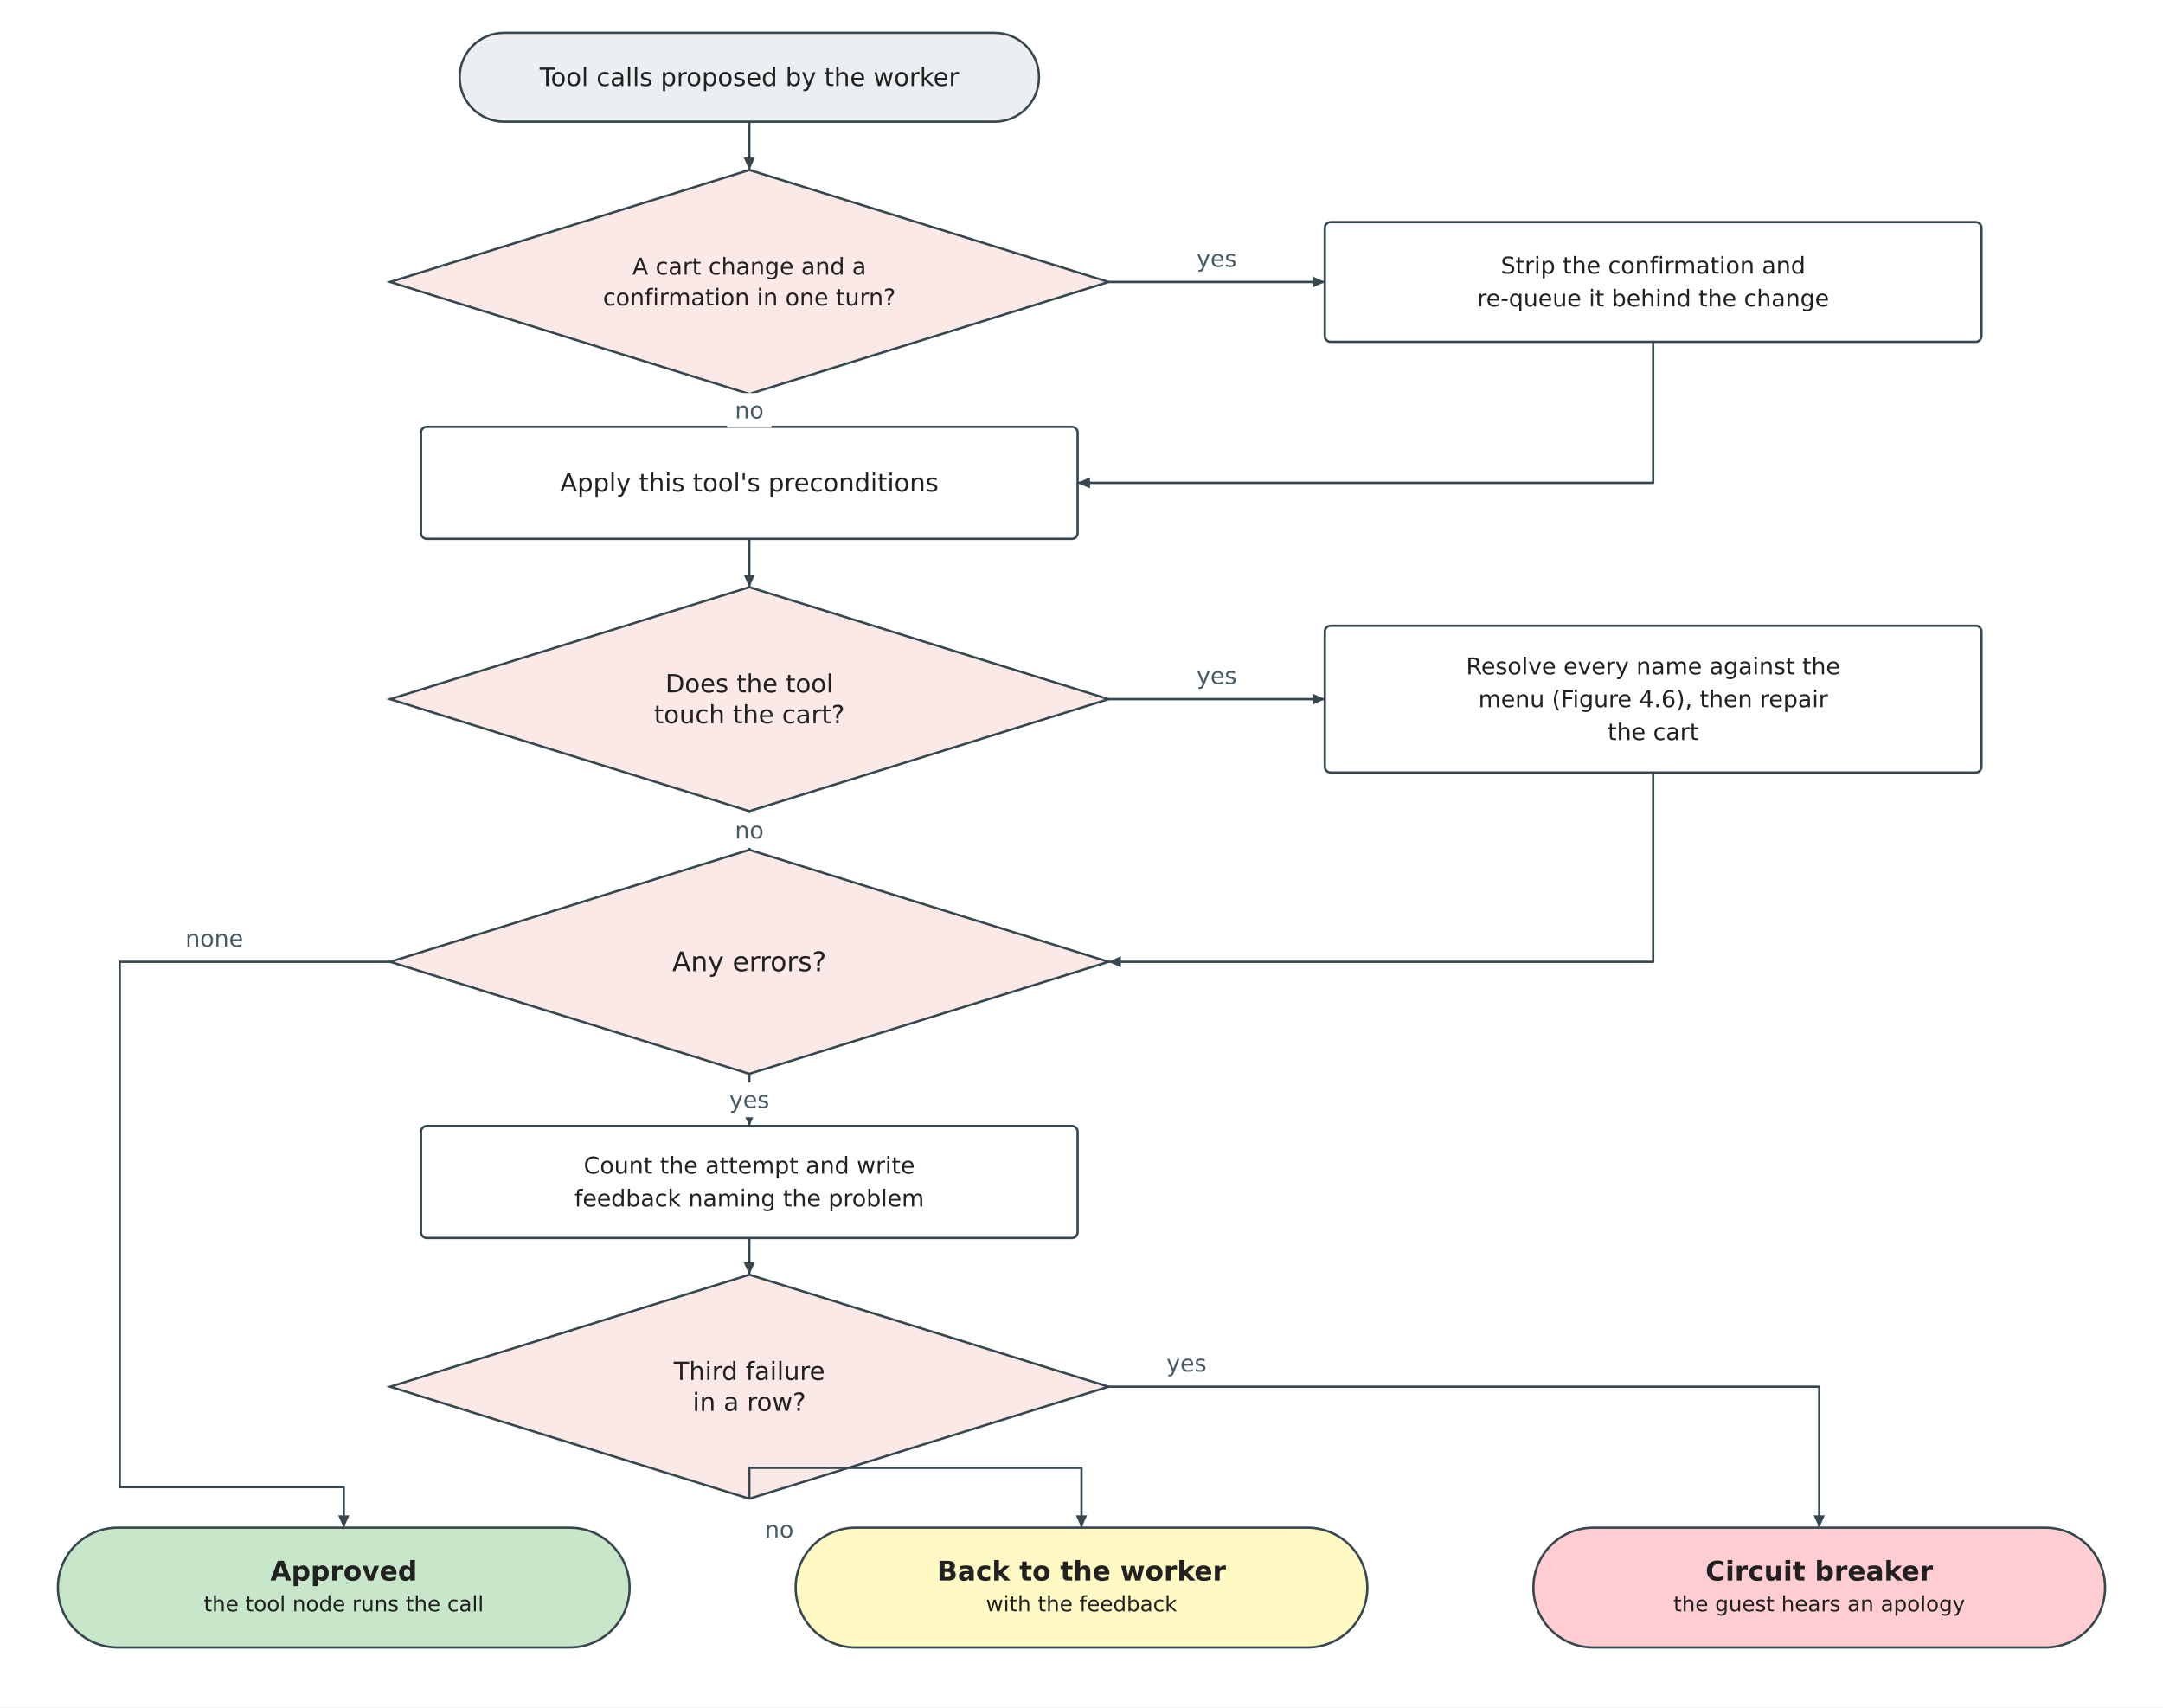
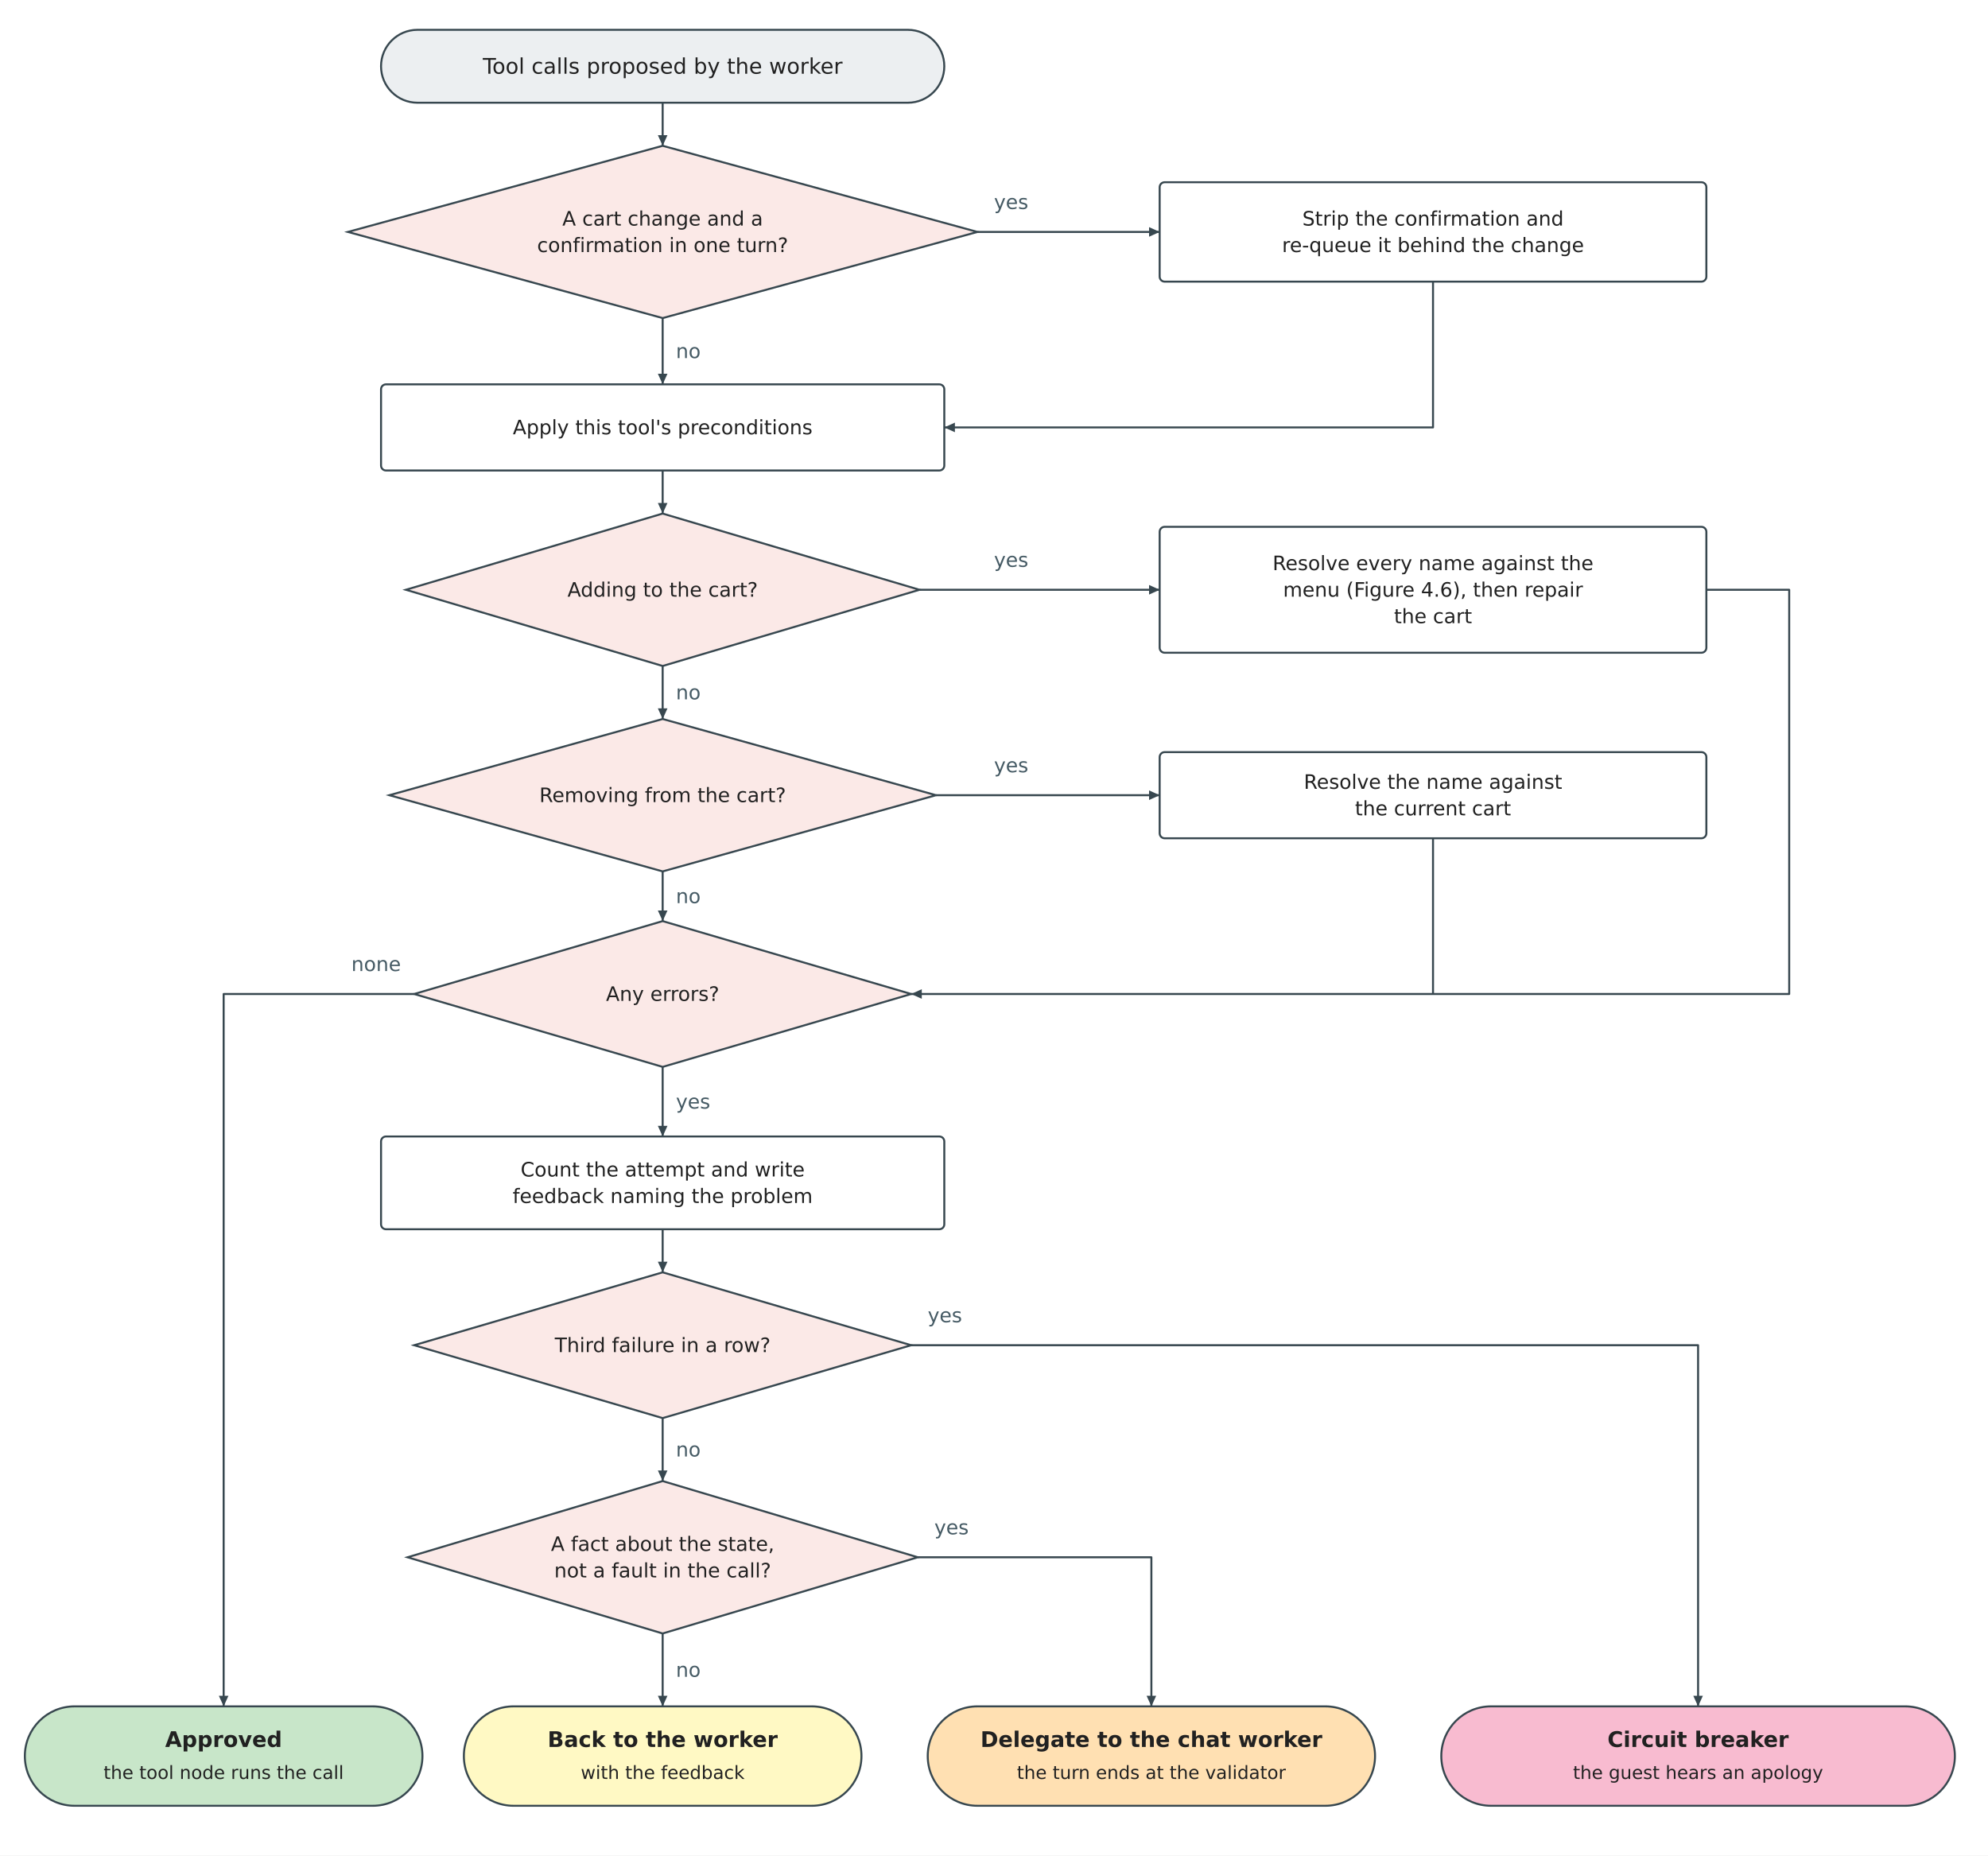
- <svg xmlns="http://www.w3.org/2000/svg" width="1120" height="884" viewBox="0 0 1120 884">
-   <rect width="1120" height="884" fill="#FFFFFF" />
-   <rect x="238.0" y="17.0" width="300" height="46" rx="23.0" ry="23.0" fill="#ECEFF1" stroke="#37474F" stroke-width="1.2" />
-   <text x="388.0" y="40.0" font-family="DejaVu Sans, Verdana, sans-serif" font-size="13" fill="#212121" text-anchor="middle" dominant-baseline="central">Tool calls proposed by the worker</text>
-   <polygon points="388.0,88.0 574.0,146.0 388.0,204.0 202.0,146.0" fill="#FBE9E7" stroke="#37474F" stroke-width="1.2" />
-   <text x="388.0" y="138.0" font-family="DejaVu Sans, Verdana, sans-serif" font-size="12" fill="#212121" text-anchor="middle" dominant-baseline="central">A cart change and a</text>
-   <text x="388.0" y="154.0" font-family="DejaVu Sans, Verdana, sans-serif" font-size="12" fill="#212121" text-anchor="middle" dominant-baseline="central">confirmation in one turn?</text>
-   <rect x="218.0" y="221.0" width="340" height="58" rx="3" ry="3" fill="#FFFFFF" stroke="#37474F" stroke-width="1.2" />
-   <text x="388.0" y="250.0" font-family="DejaVu Sans, Verdana, sans-serif" font-size="13" fill="#212121" text-anchor="middle" dominant-baseline="central">Apply this tool's preconditions</text>
-   <polygon points="388.0,304.0 574.0,362.0 388.0,420.0 202.0,362.0" fill="#FBE9E7" stroke="#37474F" stroke-width="1.2" />
-   <text x="388.0" y="354.0" font-family="DejaVu Sans, Verdana, sans-serif" font-size="13" fill="#212121" text-anchor="middle" dominant-baseline="central">Does the tool</text>
-   <text x="388.0" y="370.0" font-family="DejaVu Sans, Verdana, sans-serif" font-size="13" fill="#212121" text-anchor="middle" dominant-baseline="central">touch the cart?</text>
-   <polygon points="388.0,440.0 574.0,498.0 388.0,556.0 202.0,498.0" fill="#FBE9E7" stroke="#37474F" stroke-width="1.2" />
-   <text x="388.0" y="498.0" font-family="DejaVu Sans, Verdana, sans-serif" font-size="14" fill="#212121" text-anchor="middle" dominant-baseline="central">Any errors?</text>
-   <rect x="218.0" y="583.0" width="340" height="58" rx="3" ry="3" fill="#FFFFFF" stroke="#37474F" stroke-width="1.2" />
-   <text x="388.0" y="603.5" font-family="DejaVu Sans, Verdana, sans-serif" font-size="12" fill="#212121" text-anchor="middle" dominant-baseline="central">Count the attempt and write</text>
-   <text x="388.0" y="620.5" font-family="DejaVu Sans, Verdana, sans-serif" font-size="12" fill="#212121" text-anchor="middle" dominant-baseline="central">feedback naming the problem</text>
-   <polygon points="388.0,660.0 574.0,718.0 388.0,776.0 202.0,718.0" fill="#FBE9E7" stroke="#37474F" stroke-width="1.2" />
-   <text x="388.0" y="710.0" font-family="DejaVu Sans, Verdana, sans-serif" font-size="13" fill="#212121" text-anchor="middle" dominant-baseline="central">Third failure</text>
-   <text x="388.0" y="726.0" font-family="DejaVu Sans, Verdana, sans-serif" font-size="13" fill="#212121" text-anchor="middle" dominant-baseline="central">in a row?</text>
-   <rect x="686.0" y="115.0" width="340" height="62" rx="3" ry="3" fill="#FFFFFF" stroke="#37474F" stroke-width="1.2" />
-   <text x="856.0" y="137.5" font-family="DejaVu Sans, Verdana, sans-serif" font-size="12" fill="#212121" text-anchor="middle" dominant-baseline="central">Strip the confirmation and</text>
-   <text x="856.0" y="154.5" font-family="DejaVu Sans, Verdana, sans-serif" font-size="12" fill="#212121" text-anchor="middle" dominant-baseline="central">re-queue it behind the change</text>
-   <rect x="686.0" y="324.0" width="340" height="76" rx="3" ry="3" fill="#FFFFFF" stroke="#37474F" stroke-width="1.2" />
-   <text x="856.0" y="345.0" font-family="DejaVu Sans, Verdana, sans-serif" font-size="12" fill="#212121" text-anchor="middle" dominant-baseline="central">Resolve every name against the</text>
-   <text x="856.0" y="362.0" font-family="DejaVu Sans, Verdana, sans-serif" font-size="12" fill="#212121" text-anchor="middle" dominant-baseline="central">menu (Figure 4.6), then repair</text>
-   <text x="856.0" y="379.0" font-family="DejaVu Sans, Verdana, sans-serif" font-size="12" fill="#212121" text-anchor="middle" dominant-baseline="central">the cart</text>
-   <rect x="30.0" y="791.0" width="296" height="62" rx="31.0" ry="31.0" fill="#C8E6C9" stroke="#37474F" stroke-width="1.2" />
-   <text x="178.0" y="813.5" font-family="DejaVu Sans, Verdana, sans-serif" font-size="14" font-weight="bold" fill="#212121" text-anchor="middle" dominant-baseline="central">Approved</text>
-   <text x="178.0" y="830.5" font-family="DejaVu Sans, Verdana, sans-serif" font-size="11" fill="#212121" text-anchor="middle" dominant-baseline="central">the tool node runs the call</text>
-   <rect x="412.0" y="791.0" width="296" height="62" rx="31.0" ry="31.0" fill="#FFF9C4" stroke="#37474F" stroke-width="1.2" />
-   <text x="560.0" y="813.5" font-family="DejaVu Sans, Verdana, sans-serif" font-size="14" font-weight="bold" fill="#212121" text-anchor="middle" dominant-baseline="central">Back to the worker</text>
-   <text x="560.0" y="830.5" font-family="DejaVu Sans, Verdana, sans-serif" font-size="11" fill="#212121" text-anchor="middle" dominant-baseline="central">with the feedback</text>
-   <rect x="794.0" y="791.0" width="296" height="62" rx="31.0" ry="31.0" fill="#FFCDD2" stroke="#37474F" stroke-width="1.2" />
-   <text x="942.0" y="813.5" font-family="DejaVu Sans, Verdana, sans-serif" font-size="14" font-weight="bold" fill="#212121" text-anchor="middle" dominant-baseline="central">Circuit breaker</text>
-   <text x="942.0" y="830.5" font-family="DejaVu Sans, Verdana, sans-serif" font-size="11" fill="#212121" text-anchor="middle" dominant-baseline="central">the guest hears an apology</text>
-   <path d="M 388.0 63.0 L 388.0 88.0" fill="none" stroke="#37474F" stroke-width="1.2" stroke-linejoin="round" />
-   <polygon points="388.0,88.0 385.1,81.6 390.9,81.6" fill="#37474F" />
-   <path d="M 388.0 204.0 L 388.0 221.0" fill="none" stroke="#37474F" stroke-width="1.2" stroke-linejoin="round" />
-   <polygon points="388.0,221.0 385.1,214.6 390.9,214.6" fill="#37474F" />
-   <rect x="376.5" y="203.5" width="23.0" height="18" fill="#FFFFFF" stroke="none" />
-   <text x="388.0" y="212.5" font-family="DejaVu Sans, Verdana, sans-serif" font-size="12" fill="#455A64" text-anchor="middle" dominant-baseline="central">no</text>
-   <path d="M 388.0 279.0 L 388.0 304.0" fill="none" stroke="#37474F" stroke-width="1.2" stroke-linejoin="round" />
-   <polygon points="388.0,304.0 385.1,297.6 390.9,297.6" fill="#37474F" />
-   <path d="M 388.0 420.0 L 388.0 440.0" fill="none" stroke="#37474F" stroke-width="1.2" stroke-linejoin="round" />
-   <polygon points="388.0,440.0 385.1,433.6 390.9,433.6" fill="#37474F" />
-   <rect x="376.5" y="421.0" width="23.0" height="18" fill="#FFFFFF" stroke="none" />
-   <text x="388.0" y="430.0" font-family="DejaVu Sans, Verdana, sans-serif" font-size="12" fill="#455A64" text-anchor="middle" dominant-baseline="central">no</text>
-   <path d="M 388.0 556.0 L 388.0 583.0" fill="none" stroke="#37474F" stroke-width="1.2" stroke-linejoin="round" />
-   <polygon points="388.0,583.0 385.1,576.6 390.9,576.6" fill="#37474F" />
-   <rect x="373.6" y="560.5" width="28.8" height="18" fill="#FFFFFF" stroke="none" />
-   <text x="388.0" y="569.5" font-family="DejaVu Sans, Verdana, sans-serif" font-size="12" fill="#455A64" text-anchor="middle" dominant-baseline="central">yes</text>
-   <path d="M 388.0 641.0 L 388.0 660.0" fill="none" stroke="#37474F" stroke-width="1.2" stroke-linejoin="round" />
-   <polygon points="388.0,660.0 385.1,653.6 390.9,653.6" fill="#37474F" />
-   <path d="M 574.0 146.0 L 686.0 146.0" fill="none" stroke="#37474F" stroke-width="1.2" stroke-linejoin="round" />
-   <polygon points="686.0,146.0 679.6,148.9 679.6,143.1" fill="#37474F" />
-   <rect x="615.6" y="125.0" width="28.8" height="18" fill="#FFFFFF" stroke="none" />
-   <text x="630.0" y="134.0" font-family="DejaVu Sans, Verdana, sans-serif" font-size="12" fill="#455A64" text-anchor="middle" dominant-baseline="central">yes</text>
-   <path d="M 856.0 177.0 L 856.0 250.0 L 558.0 250.0" fill="none" stroke="#37474F" stroke-width="1.2" stroke-linejoin="round" />
-   <polygon points="558.0,250.0 564.4,247.1 564.4,252.9" fill="#37474F" />
-   <path d="M 574.0 362.0 L 686.0 362.0" fill="none" stroke="#37474F" stroke-width="1.2" stroke-linejoin="round" />
-   <polygon points="686.0,362.0 679.6,364.9 679.6,359.1" fill="#37474F" />
-   <rect x="615.6" y="341.0" width="28.8" height="18" fill="#FFFFFF" stroke="none" />
-   <text x="630.0" y="350.0" font-family="DejaVu Sans, Verdana, sans-serif" font-size="12" fill="#455A64" text-anchor="middle" dominant-baseline="central">yes</text>
-   <path d="M 856.0 400.0 L 856.0 498.0 L 574.0 498.0" fill="none" stroke="#37474F" stroke-width="1.2" stroke-linejoin="round" />
-   <polygon points="574.0,498.0 580.4,495.1 580.4,500.9" fill="#37474F" />
-   <path d="M 202.0 498.0 L 62.0 498.0 L 62.0 770.0 L 178.0 770.0 L 178.0 791.0" fill="none" stroke="#37474F" stroke-width="1.2" stroke-linejoin="round" />
-   <polygon points="178.0,791.0 175.1,784.6 180.9,784.6" fill="#37474F" />
-   <rect x="92.0" y="477.0" width="38.0" height="18" fill="#FFFFFF" stroke="none" />
-   <text x="96.0" y="486.0" font-family="DejaVu Sans, Verdana, sans-serif" font-size="12" fill="#455A64" text-anchor="start" dominant-baseline="central">none</text>
-   <path d="M 388.0 776.0 L 388.0 760.0 L 560.0 760.0 L 560.0 791.0" fill="none" stroke="#37474F" stroke-width="1.2" stroke-linejoin="round" />
-   <polygon points="560.0,791.0 557.1,784.6 562.9,784.6" fill="#37474F" />
-   <rect x="392.0" y="783.0" width="23.0" height="18" fill="#FFFFFF" stroke="none" />
-   <text x="396.0" y="792.0" font-family="DejaVu Sans, Verdana, sans-serif" font-size="12" fill="#455A64" text-anchor="start" dominant-baseline="central">no</text>
-   <path d="M 574.0 718.0 L 942.0 718.0 L 942.0 791.0" fill="none" stroke="#37474F" stroke-width="1.2" stroke-linejoin="round" />
-   <polygon points="942.0,791.0 939.1,784.6 944.9,784.6" fill="#37474F" />
-   <rect x="600.0" y="697.0" width="28.8" height="18" fill="#FFFFFF" stroke="none" />
-   <text x="604.0" y="706.0" font-family="DejaVu Sans, Verdana, sans-serif" font-size="12" fill="#455A64" text-anchor="start" dominant-baseline="central">yes</text>
+ <svg xmlns="http://www.w3.org/2000/svg" width="1200" height="1120" viewBox="0 0 1200 1120">
+   <rect width="1200" height="1120" fill="#FFFFFF" />
+   <rect x="230" y="18" width="340" height="44" rx="22" ry="22" fill="#ECEFF1" stroke="#37474F" stroke-width="1.2" />
+   <text x="400.0" y="40.0" font-family="DejaVu Sans, Verdana, sans-serif" font-size="13" fill="#212121" text-anchor="middle" dominant-baseline="central">Tool calls proposed by the worker</text>
+   <path d="M 400 62 L 400 88" fill="none" stroke="#37474F" stroke-width="1.2" stroke-linejoin="round" />
+   <polygon points="400,88 397.1,81.6 402.9,81.6" fill="#37474F" />
+   <polygon points="210,140 400,88 590,140 400,192" fill="#FBE9E7" stroke="#37474F" stroke-width="1.2" />
+   <text x="400" y="132.0" font-family="DejaVu Sans, Verdana, sans-serif" font-size="12" fill="#212121" text-anchor="middle" dominant-baseline="central">A cart change and a</text>
+   <text x="400" y="148.0" font-family="DejaVu Sans, Verdana, sans-serif" font-size="12" fill="#212121" text-anchor="middle" dominant-baseline="central">confirmation in one turn?</text>
+   <path d="M 590 140 L 700 140" fill="none" stroke="#37474F" stroke-width="1.2" stroke-linejoin="round" />
+   <polygon points="700,140 693.6,137.1 693.6,142.9" fill="#37474F" />
+   <rect x="596" y="113" width="26.9" height="18" fill="#FFFFFF" stroke="none" />
+   <text x="600" y="122" font-family="DejaVu Sans, Verdana, sans-serif" font-size="12" fill="#455A64" text-anchor="start" dominant-baseline="central">yes</text>
+   <rect x="700" y="110" width="330" height="60" rx="3" ry="3" fill="#FFFFFF" stroke="#37474F" stroke-width="1.2" />
+   <text x="865.0" y="132.0" font-family="DejaVu Sans, Verdana, sans-serif" font-size="12" fill="#212121" text-anchor="middle" dominant-baseline="central">Strip the confirmation and</text>
+   <text x="865.0" y="148.0" font-family="DejaVu Sans, Verdana, sans-serif" font-size="12" fill="#212121" text-anchor="middle" dominant-baseline="central">re-queue it behind the change</text>
+   <path d="M 865 170 L 865 258 L 570 258" fill="none" stroke="#37474F" stroke-width="1.2" stroke-linejoin="round" />
+   <polygon points="570,258 576.4,255.1 576.4,260.9" fill="#37474F" />
+   <path d="M 400 192 L 400 232" fill="none" stroke="#37474F" stroke-width="1.2" stroke-linejoin="round" />
+   <polygon points="400,232 397.1,225.6 402.9,225.6" fill="#37474F" />
+   <rect x="404" y="203" width="20.6" height="18" fill="#FFFFFF" stroke="none" />
+   <text x="408" y="212" font-family="DejaVu Sans, Verdana, sans-serif" font-size="12" fill="#455A64" text-anchor="start" dominant-baseline="central">no</text>
+   <rect x="230" y="232" width="340" height="52" rx="3" ry="3" fill="#FFFFFF" stroke="#37474F" stroke-width="1.2" />
+   <text x="400.0" y="258.0" font-family="DejaVu Sans, Verdana, sans-serif" font-size="12" fill="#212121" text-anchor="middle" dominant-baseline="central">Apply this tool's preconditions</text>
+   <path d="M 400 284 L 400 310" fill="none" stroke="#37474F" stroke-width="1.2" stroke-linejoin="round" />
+   <polygon points="400,310 397.1,303.6 402.9,303.6" fill="#37474F" />
+   <polygon points="245,356 400,310 555,356 400,402" fill="#FBE9E7" stroke="#37474F" stroke-width="1.2" />
+   <text x="400" y="356.0" font-family="DejaVu Sans, Verdana, sans-serif" font-size="12" fill="#212121" text-anchor="middle" dominant-baseline="central">Adding to the cart?</text>
+   <path d="M 555 356 L 700 356" fill="none" stroke="#37474F" stroke-width="1.2" stroke-linejoin="round" />
+   <polygon points="700,356 693.6,353.1 693.6,358.9" fill="#37474F" />
+   <rect x="596" y="329" width="26.9" height="18" fill="#FFFFFF" stroke="none" />
+   <text x="600" y="338" font-family="DejaVu Sans, Verdana, sans-serif" font-size="12" fill="#455A64" text-anchor="start" dominant-baseline="central">yes</text>
+   <rect x="700" y="318" width="330" height="76" rx="3" ry="3" fill="#FFFFFF" stroke="#37474F" stroke-width="1.2" />
+   <text x="865.0" y="340.0" font-family="DejaVu Sans, Verdana, sans-serif" font-size="12" fill="#212121" text-anchor="middle" dominant-baseline="central">Resolve every name against the</text>
+   <text x="865.0" y="356.0" font-family="DejaVu Sans, Verdana, sans-serif" font-size="12" fill="#212121" text-anchor="middle" dominant-baseline="central">menu (Figure 4.6), then repair</text>
+   <text x="865.0" y="372.0" font-family="DejaVu Sans, Verdana, sans-serif" font-size="12" fill="#212121" text-anchor="middle" dominant-baseline="central">the cart</text>
+   <path d="M 400 402 L 400 434" fill="none" stroke="#37474F" stroke-width="1.2" stroke-linejoin="round" />
+   <polygon points="400,434 397.1,427.6 402.9,427.6" fill="#37474F" />
+   <rect x="404" y="409" width="20.6" height="18" fill="#FFFFFF" stroke="none" />
+   <text x="408" y="418" font-family="DejaVu Sans, Verdana, sans-serif" font-size="12" fill="#455A64" text-anchor="start" dominant-baseline="central">no</text>
+   <polygon points="235,480 400,434 565,480 400,526" fill="#FBE9E7" stroke="#37474F" stroke-width="1.2" />
+   <text x="400" y="480.0" font-family="DejaVu Sans, Verdana, sans-serif" font-size="12" fill="#212121" text-anchor="middle" dominant-baseline="central">Removing from the cart?</text>
+   <path d="M 565 480 L 700 480" fill="none" stroke="#37474F" stroke-width="1.2" stroke-linejoin="round" />
+   <polygon points="700,480 693.6,477.1 693.6,482.9" fill="#37474F" />
+   <rect x="596" y="453" width="26.9" height="18" fill="#FFFFFF" stroke="none" />
+   <text x="600" y="462" font-family="DejaVu Sans, Verdana, sans-serif" font-size="12" fill="#455A64" text-anchor="start" dominant-baseline="central">yes</text>
+   <rect x="700" y="454" width="330" height="52" rx="3" ry="3" fill="#FFFFFF" stroke="#37474F" stroke-width="1.2" />
+   <text x="865.0" y="472.0" font-family="DejaVu Sans, Verdana, sans-serif" font-size="12" fill="#212121" text-anchor="middle" dominant-baseline="central">Resolve the name against</text>
+   <text x="865.0" y="488.0" font-family="DejaVu Sans, Verdana, sans-serif" font-size="12" fill="#212121" text-anchor="middle" dominant-baseline="central">the current cart</text>
+   <path d="M 400 526 L 400 556" fill="none" stroke="#37474F" stroke-width="1.2" stroke-linejoin="round" />
+   <polygon points="400,556 397.1,549.6 402.9,549.6" fill="#37474F" />
+   <rect x="404" y="532" width="20.6" height="18" fill="#FFFFFF" stroke="none" />
+   <text x="408" y="541" font-family="DejaVu Sans, Verdana, sans-serif" font-size="12" fill="#455A64" text-anchor="start" dominant-baseline="central">no</text>
+   <polygon points="250,600 400,556 550,600 400,644" fill="#FBE9E7" stroke="#37474F" stroke-width="1.2" />
+   <text x="400" y="600.0" font-family="DejaVu Sans, Verdana, sans-serif" font-size="12" fill="#212121" text-anchor="middle" dominant-baseline="central">Any errors?</text>
+   <path d="M 1030 356 L 1080 356 L 1080 600 L 550 600" fill="none" stroke="#37474F" stroke-width="1.2" stroke-linejoin="round" />
+   <polygon points="550,600 556.4,597.1 556.4,602.9" fill="#37474F" />
+   <path d="M 865 506 L 865 600" fill="none" stroke="#37474F" stroke-width="1.2" stroke-linejoin="round" />
+   <path d="M 250 600 L 135 600 L 135 1030" fill="none" stroke="#37474F" stroke-width="1.2" stroke-linejoin="round" />
+   <polygon points="135,1030 132.1,1023.6 137.9,1023.6" fill="#37474F" />
+   <rect x="212.8" y="573" width="33.2" height="18" fill="#FFFFFF" stroke="none" />
+   <text x="242" y="582" font-family="DejaVu Sans, Verdana, sans-serif" font-size="12" fill="#455A64" text-anchor="end" dominant-baseline="central">none</text>
+   <path d="M 400 644 L 400 686" fill="none" stroke="#37474F" stroke-width="1.2" stroke-linejoin="round" />
+   <polygon points="400,686 397.1,679.6 402.9,679.6" fill="#37474F" />
+   <rect x="404" y="656" width="26.9" height="18" fill="#FFFFFF" stroke="none" />
+   <text x="408" y="665" font-family="DejaVu Sans, Verdana, sans-serif" font-size="12" fill="#455A64" text-anchor="start" dominant-baseline="central">yes</text>
+   <rect x="230" y="686" width="340" height="56" rx="3" ry="3" fill="#FFFFFF" stroke="#37474F" stroke-width="1.2" />
+   <text x="400.0" y="706.0" font-family="DejaVu Sans, Verdana, sans-serif" font-size="12" fill="#212121" text-anchor="middle" dominant-baseline="central">Count the attempt and write</text>
+   <text x="400.0" y="722.0" font-family="DejaVu Sans, Verdana, sans-serif" font-size="12" fill="#212121" text-anchor="middle" dominant-baseline="central">feedback naming the problem</text>
+   <path d="M 400 742 L 400 768" fill="none" stroke="#37474F" stroke-width="1.2" stroke-linejoin="round" />
+   <polygon points="400,768 397.1,761.6 402.9,761.6" fill="#37474F" />
+   <polygon points="250,812 400,768 550,812 400,856" fill="#FBE9E7" stroke="#37474F" stroke-width="1.2" />
+   <text x="400" y="812.0" font-family="DejaVu Sans, Verdana, sans-serif" font-size="12" fill="#212121" text-anchor="middle" dominant-baseline="central">Third failure in a row?</text>
+   <path d="M 550 812 L 1025 812 L 1025 1030" fill="none" stroke="#37474F" stroke-width="1.2" stroke-linejoin="round" />
+   <polygon points="1025,1030 1022.1,1023.6 1027.9,1023.6" fill="#37474F" />
+   <rect x="556" y="785" width="26.9" height="18" fill="#FFFFFF" stroke="none" />
+   <text x="560" y="794" font-family="DejaVu Sans, Verdana, sans-serif" font-size="12" fill="#455A64" text-anchor="start" dominant-baseline="central">yes</text>
+   <path d="M 400 856 L 400 894" fill="none" stroke="#37474F" stroke-width="1.2" stroke-linejoin="round" />
+   <polygon points="400,894 397.1,887.6 402.9,887.6" fill="#37474F" />
+   <rect x="404" y="866" width="20.6" height="18" fill="#FFFFFF" stroke="none" />
+   <text x="408" y="875" font-family="DejaVu Sans, Verdana, sans-serif" font-size="12" fill="#455A64" text-anchor="start" dominant-baseline="central">no</text>
+   <polygon points="246,940 400,894 554,940 400,986" fill="#FBE9E7" stroke="#37474F" stroke-width="1.2" />
+   <text x="400" y="932.0" font-family="DejaVu Sans, Verdana, sans-serif" font-size="12" fill="#212121" text-anchor="middle" dominant-baseline="central">A fact about the state,</text>
+   <text x="400" y="948.0" font-family="DejaVu Sans, Verdana, sans-serif" font-size="12" fill="#212121" text-anchor="middle" dominant-baseline="central">not a fault in the call?</text>
+   <path d="M 554 940 L 695 940 L 695 1030" fill="none" stroke="#37474F" stroke-width="1.2" stroke-linejoin="round" />
+   <polygon points="695,1030 692.1,1023.6 697.9,1023.6" fill="#37474F" />
+   <rect x="560" y="913" width="26.9" height="18" fill="#FFFFFF" stroke="none" />
+   <text x="564" y="922" font-family="DejaVu Sans, Verdana, sans-serif" font-size="12" fill="#455A64" text-anchor="start" dominant-baseline="central">yes</text>
+   <path d="M 400 986 L 400 1030" fill="none" stroke="#37474F" stroke-width="1.2" stroke-linejoin="round" />
+   <polygon points="400,1030 397.1,1023.6 402.9,1023.6" fill="#37474F" />
+   <rect x="404" y="999" width="20.6" height="18" fill="#FFFFFF" stroke="none" />
+   <text x="408" y="1008" font-family="DejaVu Sans, Verdana, sans-serif" font-size="12" fill="#455A64" text-anchor="start" dominant-baseline="central">no</text>
+   <rect x="15" y="1030" width="240" height="60" rx="30.0" ry="30.0" fill="#C8E6C9" stroke="#37474F" stroke-width="1.2" />
+   <text x="135.0" y="1050.0" font-family="DejaVu Sans, Verdana, sans-serif" font-size="13" font-weight="bold" fill="#212121" text-anchor="middle" dominant-baseline="central">Approved</text>
+   <text x="135.0" y="1070.0" font-family="DejaVu Sans, Verdana, sans-serif" font-size="11" fill="#212121" text-anchor="middle" dominant-baseline="central">the tool node runs the call</text>
+   <rect x="280" y="1030" width="240" height="60" rx="30.0" ry="30.0" fill="#FFF9C4" stroke="#37474F" stroke-width="1.2" />
+   <text x="400.0" y="1050.0" font-family="DejaVu Sans, Verdana, sans-serif" font-size="13" font-weight="bold" fill="#212121" text-anchor="middle" dominant-baseline="central">Back to the worker</text>
+   <text x="400.0" y="1070.0" font-family="DejaVu Sans, Verdana, sans-serif" font-size="11" fill="#212121" text-anchor="middle" dominant-baseline="central">with the feedback</text>
+   <rect x="560" y="1030" width="270" height="60" rx="30.0" ry="30.0" fill="#FFE0B2" stroke="#37474F" stroke-width="1.2" />
+   <text x="695.0" y="1050.0" font-family="DejaVu Sans, Verdana, sans-serif" font-size="13" font-weight="bold" fill="#212121" text-anchor="middle" dominant-baseline="central">Delegate to the chat worker</text>
+   <text x="695.0" y="1070.0" font-family="DejaVu Sans, Verdana, sans-serif" font-size="11" fill="#212121" text-anchor="middle" dominant-baseline="central">the turn ends at the validator</text>
+   <rect x="870" y="1030" width="310" height="60" rx="30.0" ry="30.0" fill="#F8BBD0" stroke="#37474F" stroke-width="1.2" />
+   <text x="1025.0" y="1050.0" font-family="DejaVu Sans, Verdana, sans-serif" font-size="13" font-weight="bold" fill="#212121" text-anchor="middle" dominant-baseline="central">Circuit breaker</text>
+   <text x="1025.0" y="1070.0" font-family="DejaVu Sans, Verdana, sans-serif" font-size="11" fill="#212121" text-anchor="middle" dominant-baseline="central">the guest hears an apology</text>
</svg>
